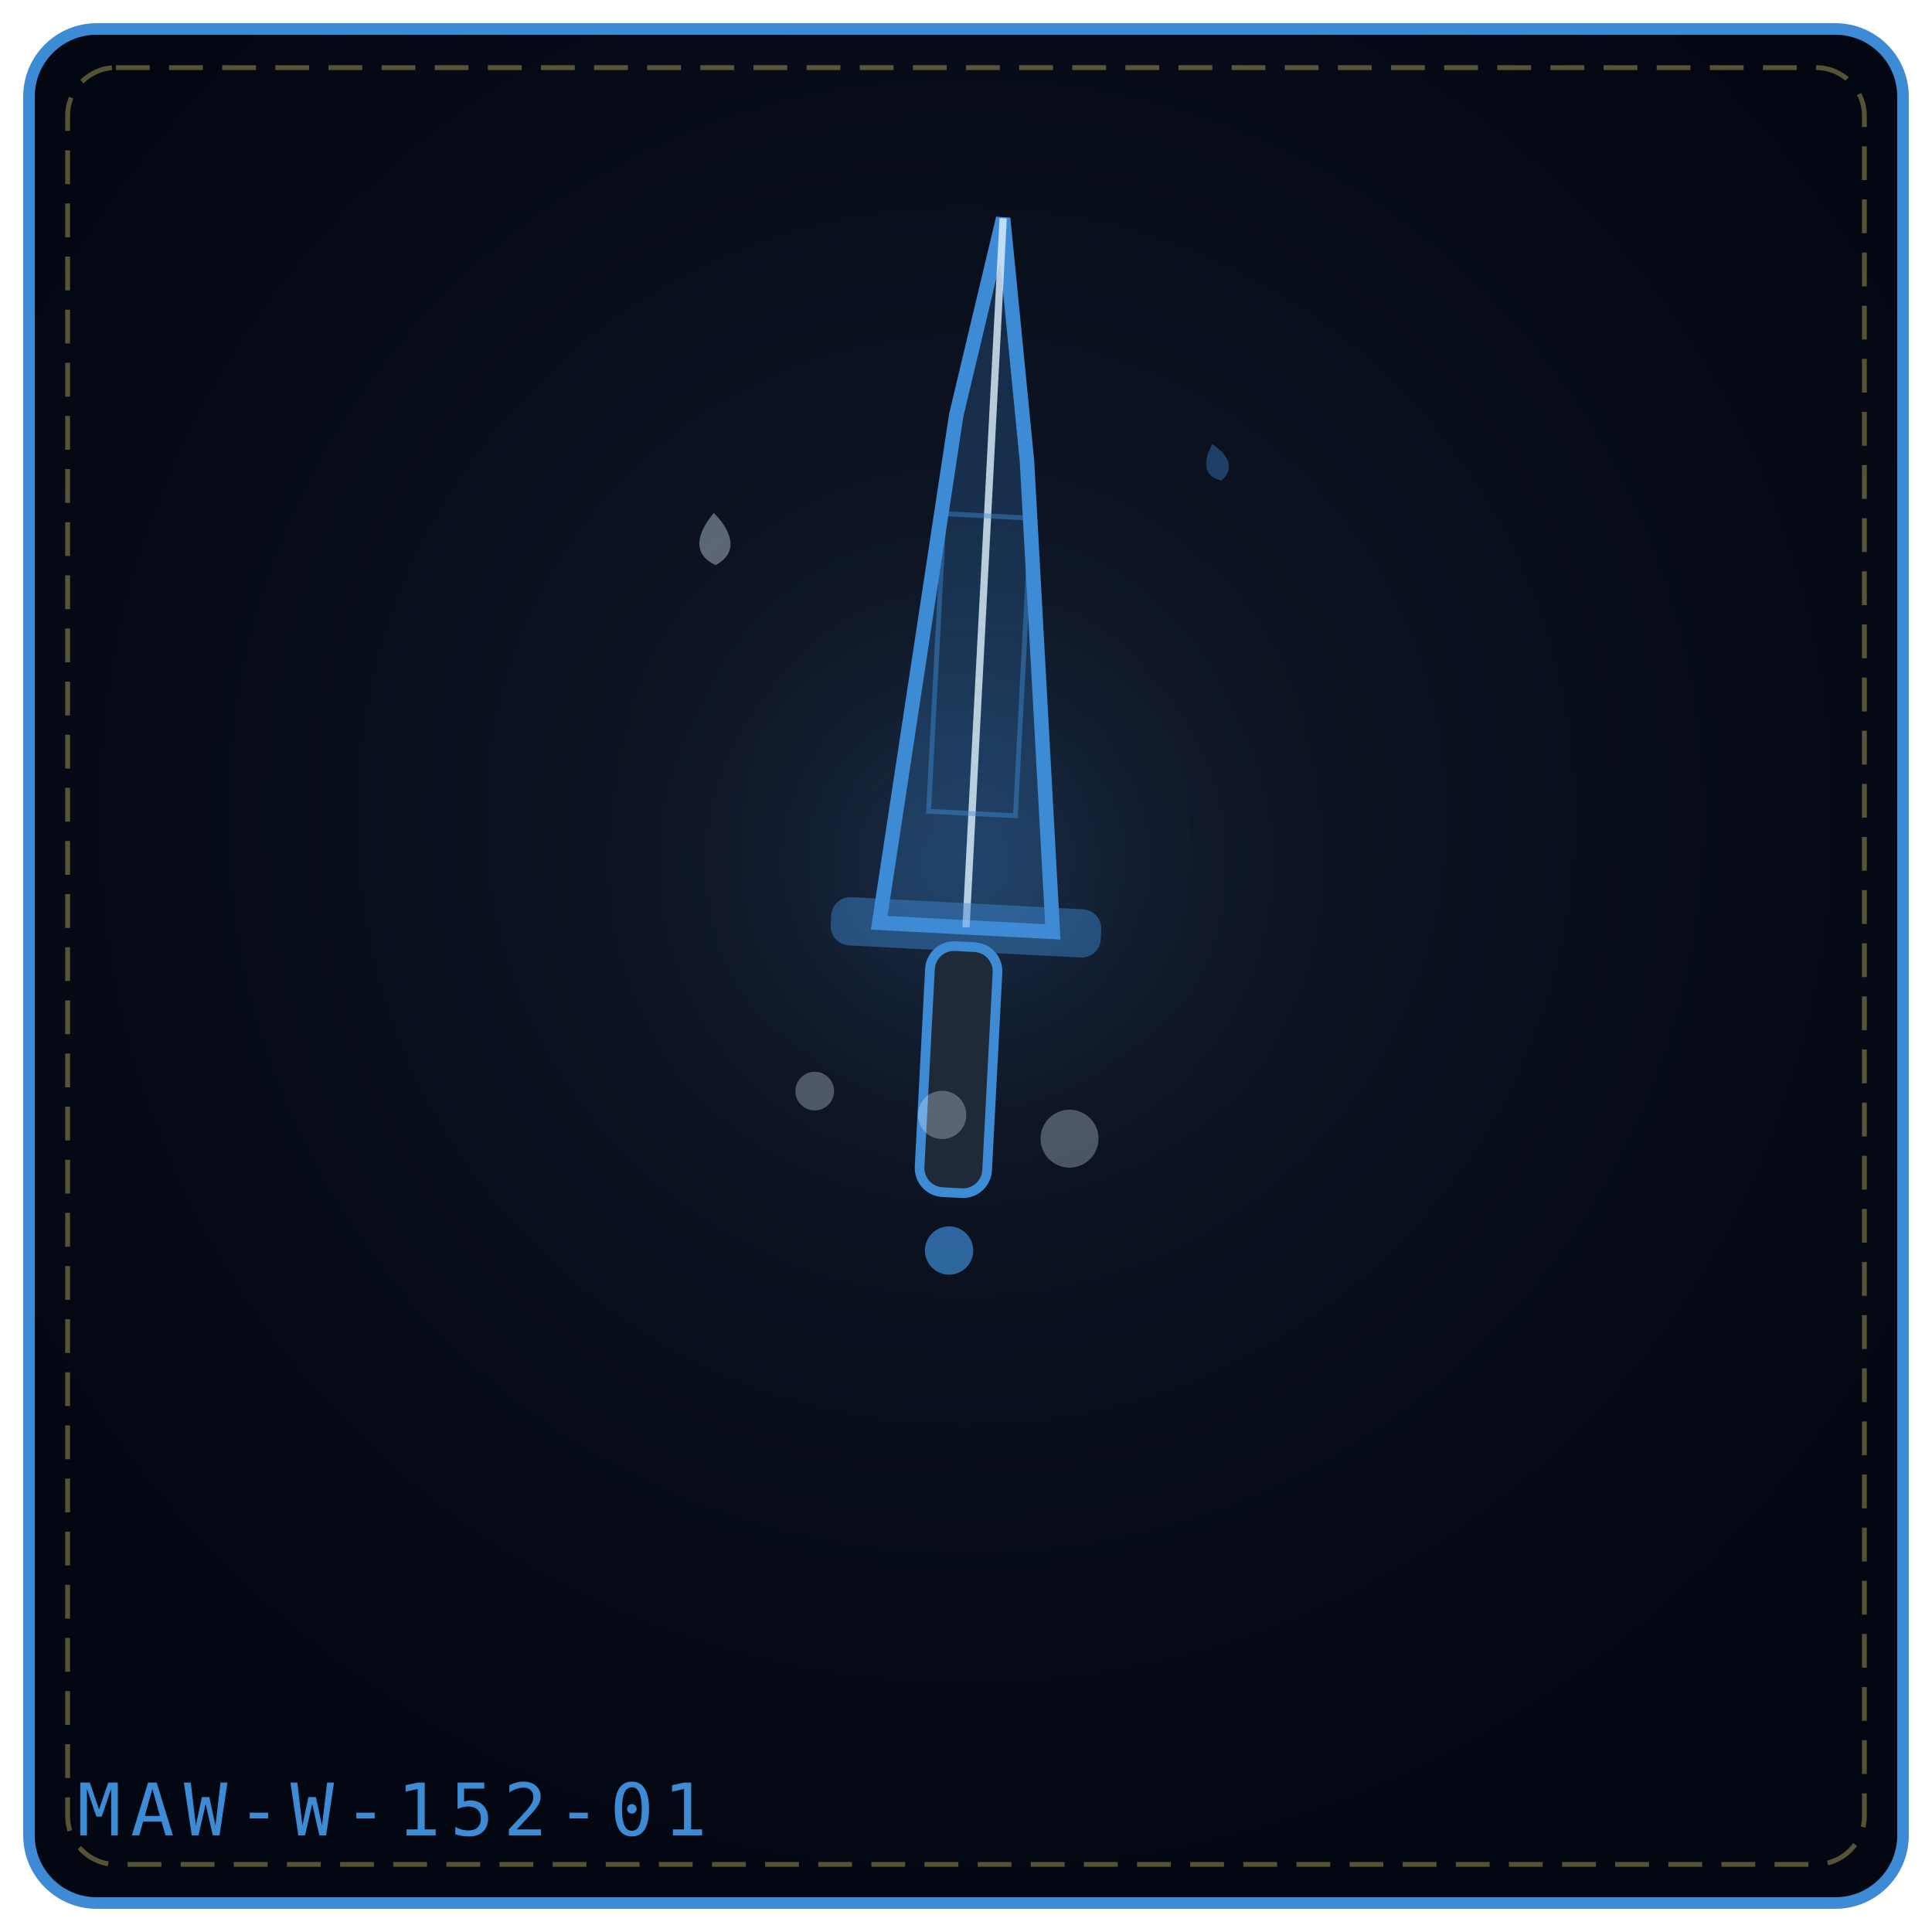
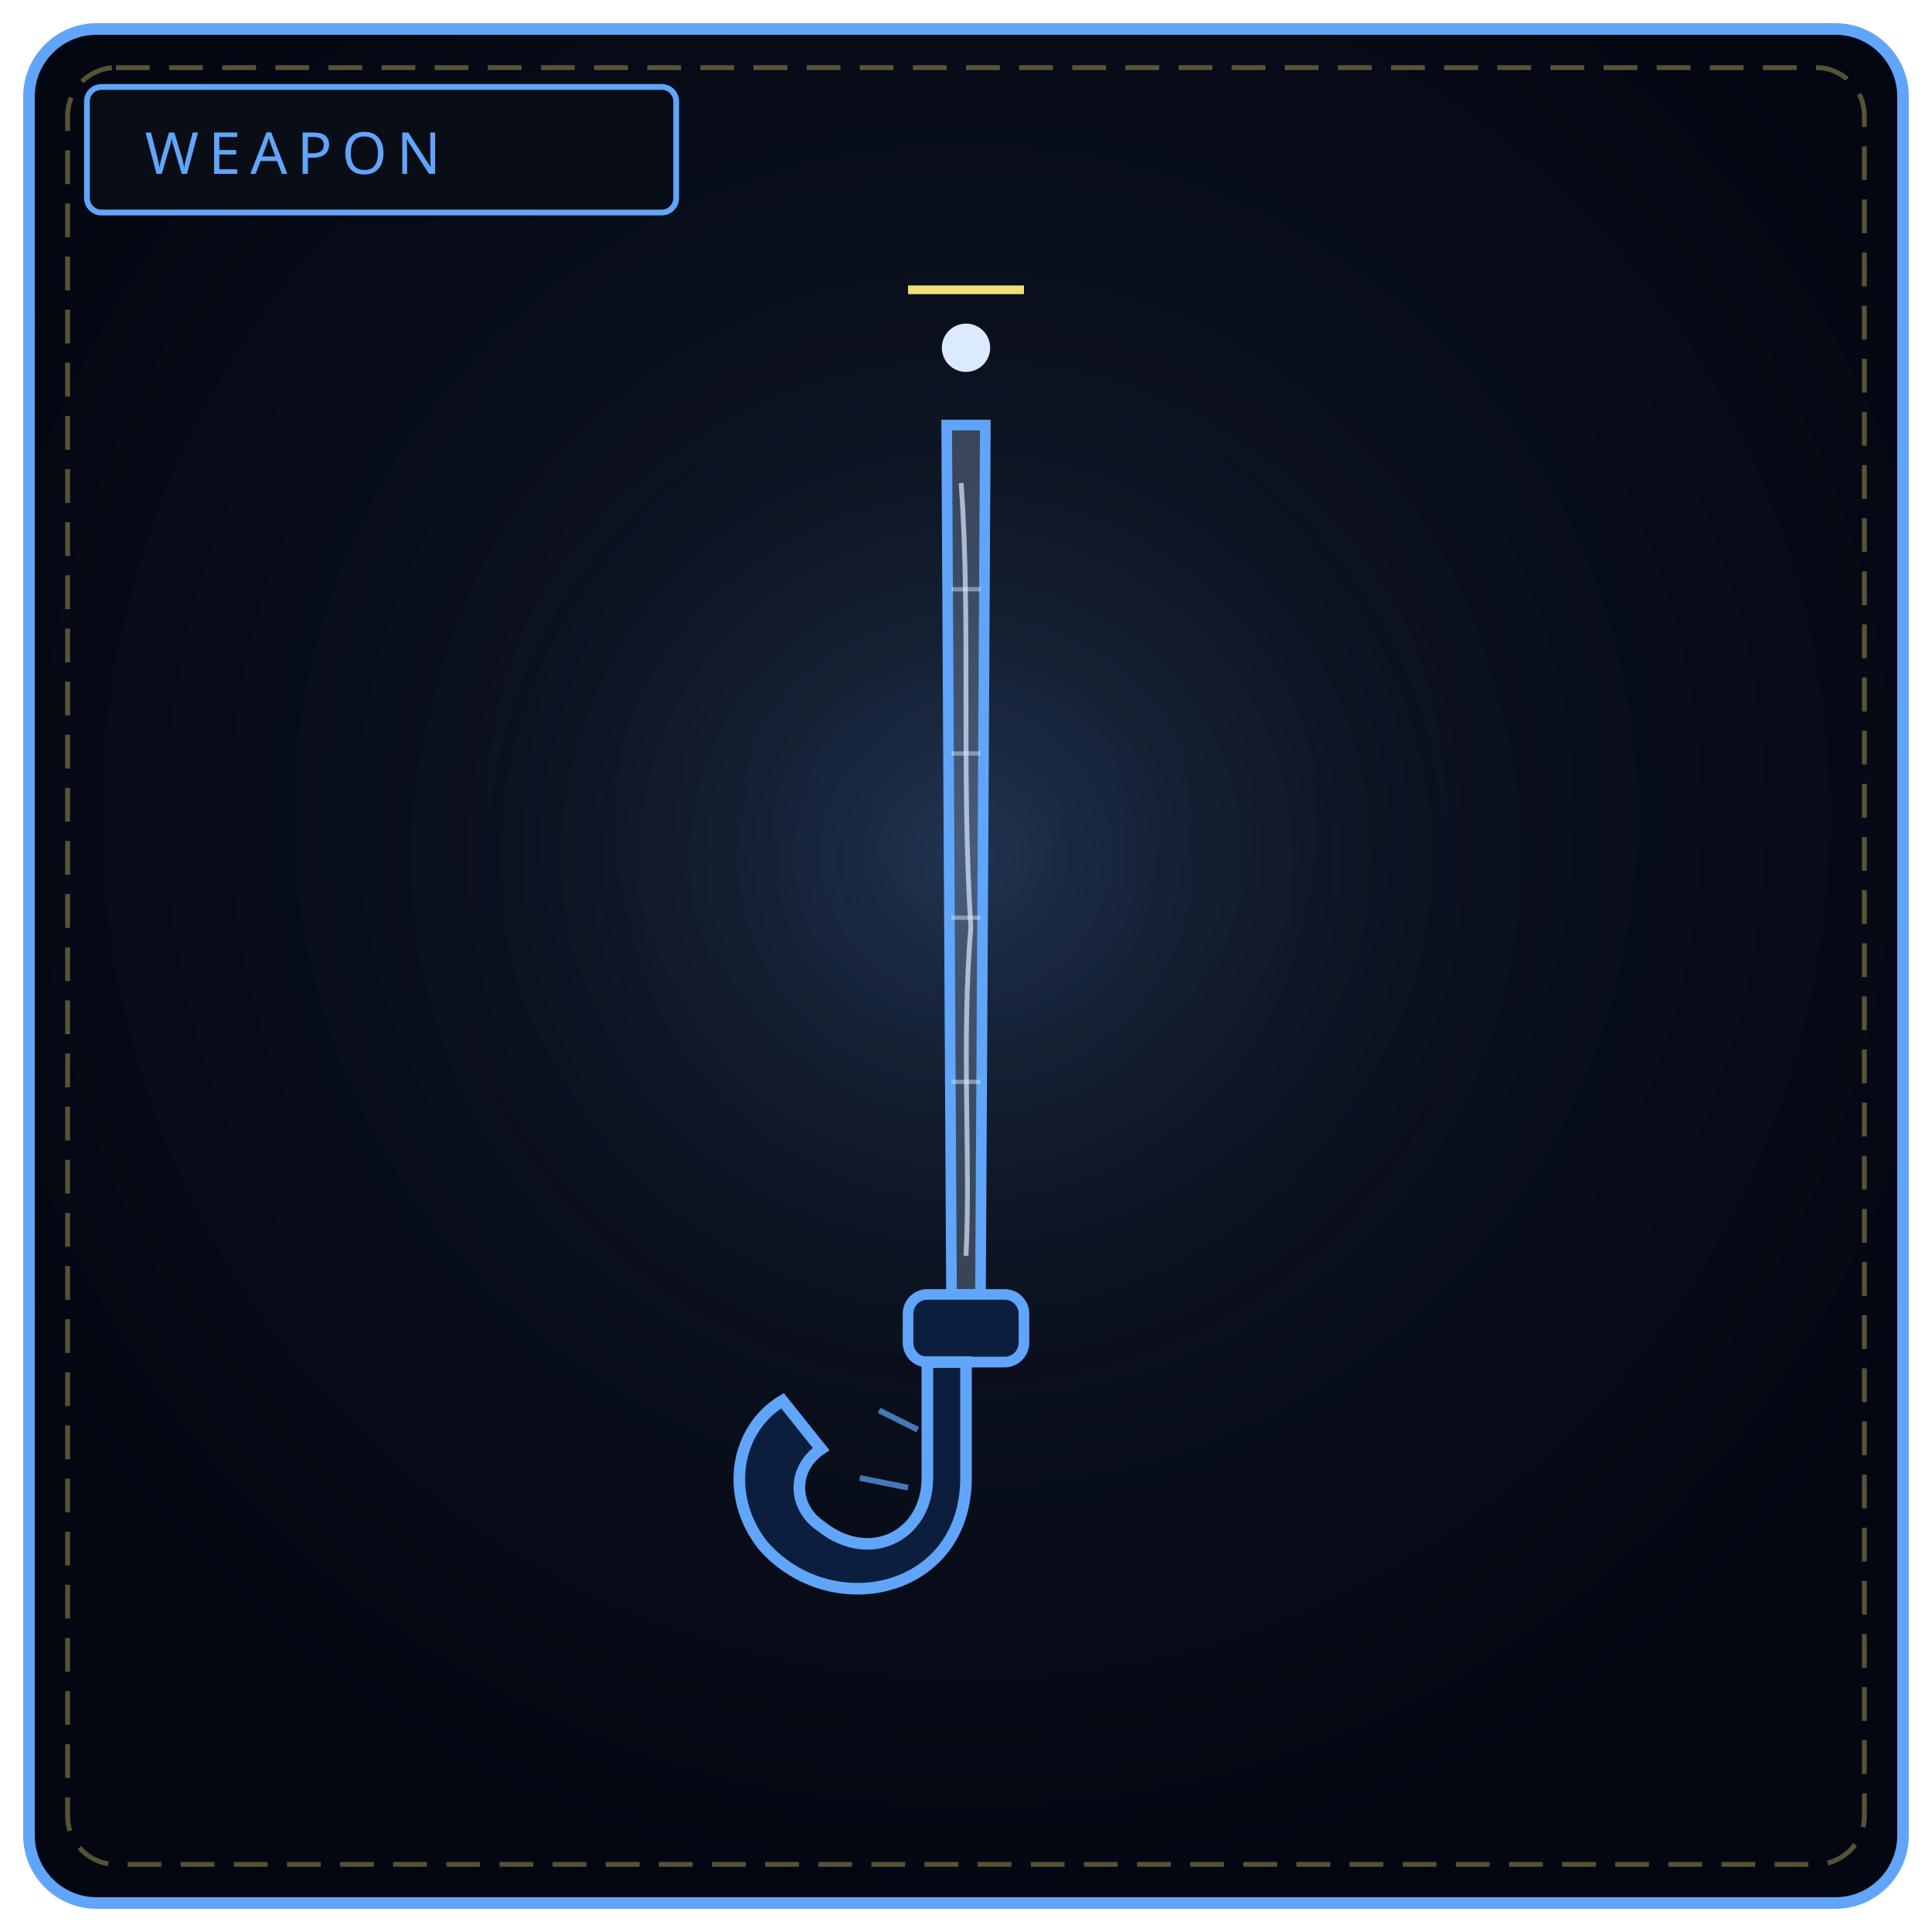
<svg xmlns="http://www.w3.org/2000/svg" viewBox="0 0 400 400" width="100%" height="100%" role="img" aria-label="THE WANDERING REQUIEM">
  <defs>
-     <radialGradient id="bg6bc92a" cx="50%" cy="42%" r="58%">
+     <radialGradient id="bw152" cx="50%" cy="42%" r="58%">
      <stop offset="0%" stop-color="#111827" />
      <stop offset="100%" stop-color="#030712" />
    </radialGradient>
-     <radialGradient id="gl6bc92a" cx="50%" cy="46%" r="42%">
-       <stop offset="0%" stop-color="#3e8bd5" stop-opacity=".2" />
+     <radialGradient id="gw152" cx="50%" cy="46%" r="50%">
+       <stop offset="0%" stop-color="#60a5fa" stop-opacity=".2" />
      <stop offset="100%" stop-color="#000" stop-opacity="0" />
    </radialGradient>
  </defs>
-   <rect x="6" y="6" width="388" height="388" rx="14" fill="url(#bg6bc92a)" stroke="#3e8bd5" stroke-width="2.4" />
+   <rect x="6" y="6" width="388" height="388" rx="14" fill="url(#bw152)" stroke="#60a5fa" stroke-width="2.4" />
  <rect x="14" y="14" width="372" height="372" rx="10" fill="none" stroke="#f1df76" stroke-width="1" stroke-dasharray="7 4" opacity=".35" />
-   <circle cx="200" cy="188" r="116" fill="url(#gl6bc92a)" />
-   <g transform="rotate(3 200.0 192.0)">
-     <path d="M182.0 192.0 L192.44 86.16 L200.0 45.0 L207.56 94.98 L218.0 192.0 Z" fill="#3e8bd5" fill-opacity=".24" stroke="#3e8bd5" stroke-width="3" />
-     <path d="M200.0 192.0 L200.0 45.0" fill="none" stroke="#e0f2fe" stroke-width="1.5" opacity=".8" />
-     <rect x="191.0" y="106.7" width="18.0" height="61.7" fill="none" stroke="#3e8bd5" stroke-width="1" opacity=".45" />
-     <rect x="172.0" y="187.0" width="56.0" height="10" rx="4" fill="#3e8bd5" fill-opacity=".45" />
-     <rect x="193.0" y="196.0" width="14" height="51.0" rx="5" fill="#1f2937" stroke="#3e8bd5" stroke-width="2" />
-     <circle cx="200.0" cy="259.0" r="5.0" fill="#3e8bd5" fill-opacity=".7" />
-   </g>
-   <g transform="rotate(-16 172.0 252.0)">
-     <circle cx="176.0" cy="226.0" r="4.0" fill="#e0f2fe" opacity=".3" />
-   </g>
-   <g transform="rotate(-16 172.0 252.0)">
-     <circle cx="200.0" cy="238.0" r="5.0" fill="#e0f2fe" opacity=".3" />
-   </g>
-   <g transform="rotate(-16 172.0 252.0)">
-     <circle cx="224.0" cy="250.0" r="6.0" fill="#e0f2fe" opacity=".3" />
-   </g>
-   <g transform="rotate(-2 148.0 112.0)" opacity=".9">
-     <path d="M148.0 106.2 C152.3 110.9, 152.3 114.9, 148.0 117.0 C143.7 114.9, 143.7 110.9, 148.0 106.2 Z" fill="#e0f2fe" opacity=".42" />
-   </g>
-   <g transform="rotate(-14 252.0 96.0)" opacity=".9">
-     <path d="M252.0 91.8 C255.1 95.2, 255.1 98.1, 252.0 99.6 C248.9 98.1, 248.9 95.2, 252.0 91.8 Z" fill="#3e8bd5" opacity=".42" />
-   </g>
-   <text x="16" y="380" font-family="monospace" font-size="15" letter-spacing="2" fill="#3e8bd5">MAW-W-152-01</text>
+   <circle cx="200" cy="188" r="130" fill="url(#gw152)" />
+   <rect x="18" y="18" width="122" height="26" rx="3" fill="#090d16" stroke="#60a5fa" stroke-width="1.2" />
+   <text x="30" y="36" fill="#60a5fa" font-family="Impact, Arial Black, sans-serif" font-size="12" letter-spacing="2">WEAPON</text>
+   <path d="M196 88 L204 88 L203 268 L197 268 Z" fill="#bfdbfe" fill-opacity=".25" stroke="#60a5fa" stroke-width="2.2" />
+   <path d="M199 100 C 201 128, 199 160, 201 192 C 199 216, 201 240, 200 260" fill="none" stroke="#dbeafe" stroke-width="1" opacity=".7" />
+   <path d="M197 122 L203 122 M197 156 L203 156 M197 190 L203 190 M197 224 L203 224" stroke="#dbeafe" stroke-width=".9" opacity=".45" />
+   <rect x="188" y="268" width="24" height="14" rx="4" fill="#0c1e3e" stroke="#60a5fa" stroke-width="2.2" />
+   <path d="M200 282 L200 306 C 200 330, 172 336, 158 320 C 150 310, 152 296, 162 290 L170 300 C 164 304, 164 312, 170 316 C 180 324, 192 318, 192 306 L192 282 Z" fill="#0c1e3e" stroke="#60a5fa" stroke-width="2.4" />
+   <path d="M182 292 L190 296 M178 306 L188 308" stroke="#60a5fa" stroke-width="1.2" opacity=".7" />
+   <circle cx="200" cy="72" r="5" fill="#dbeafe" />
+   <path d="M188 60 L212 60" stroke="#f1df76" stroke-width="1.8" />
</svg>
